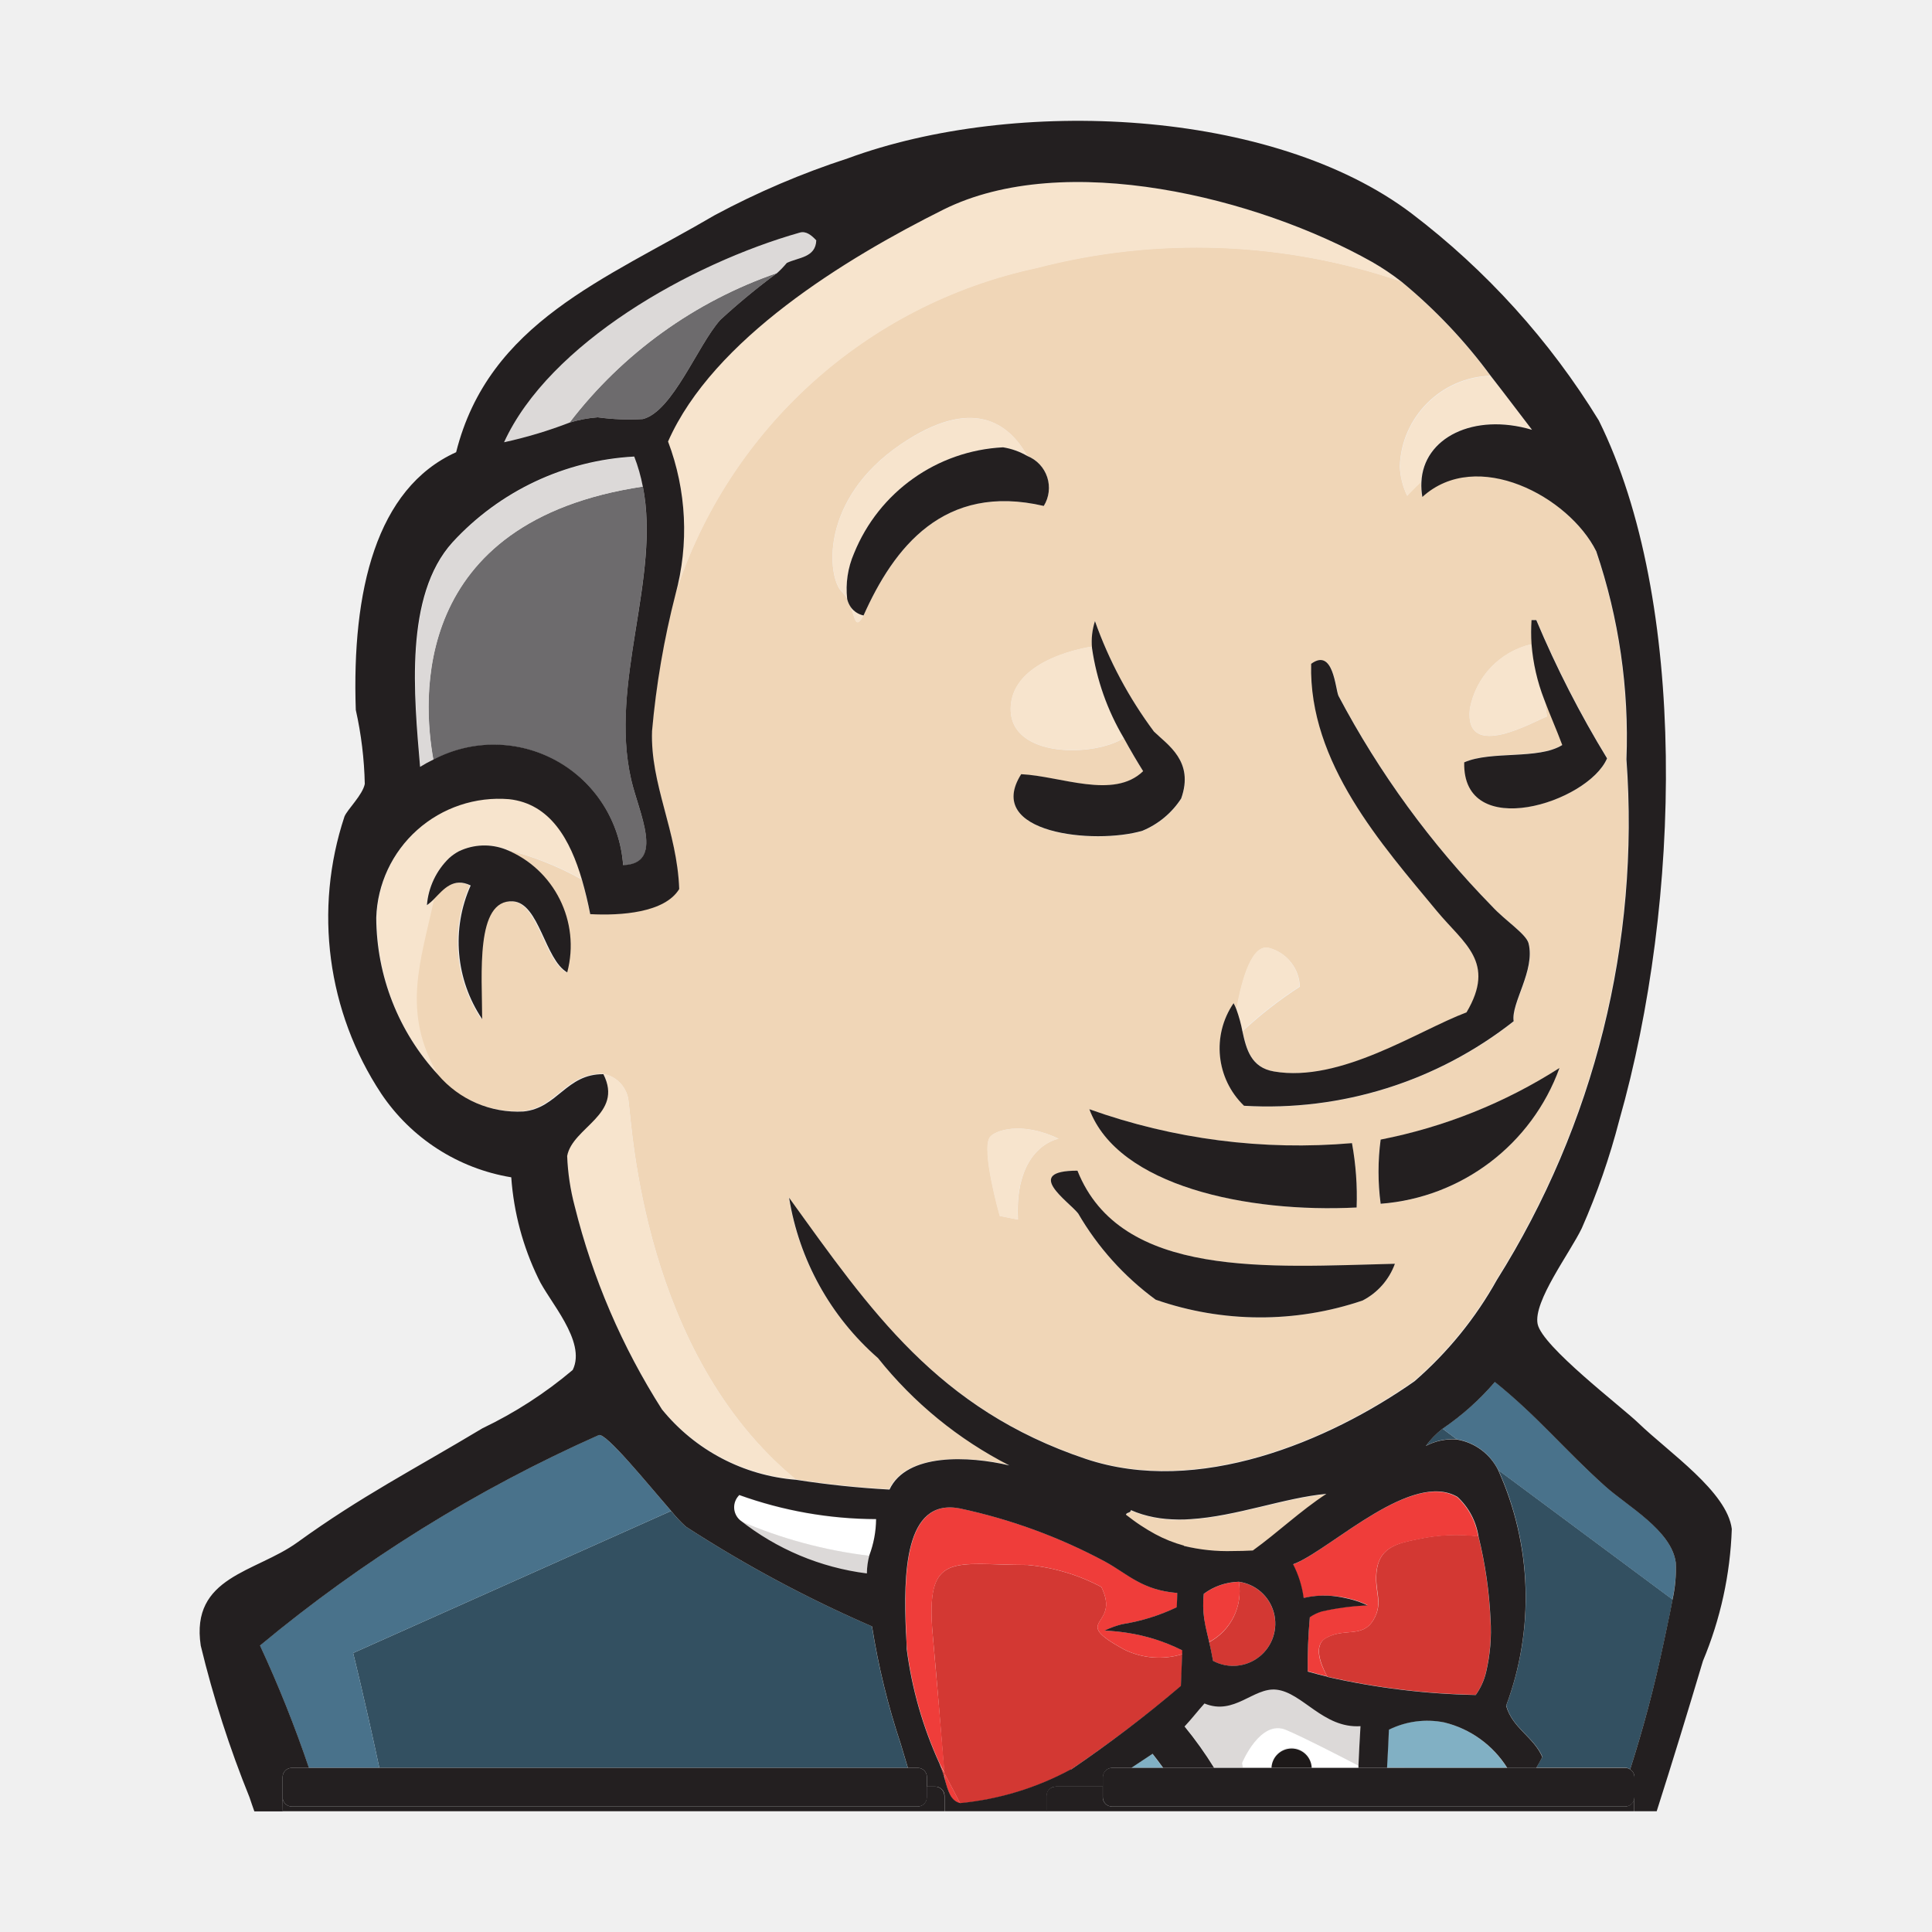
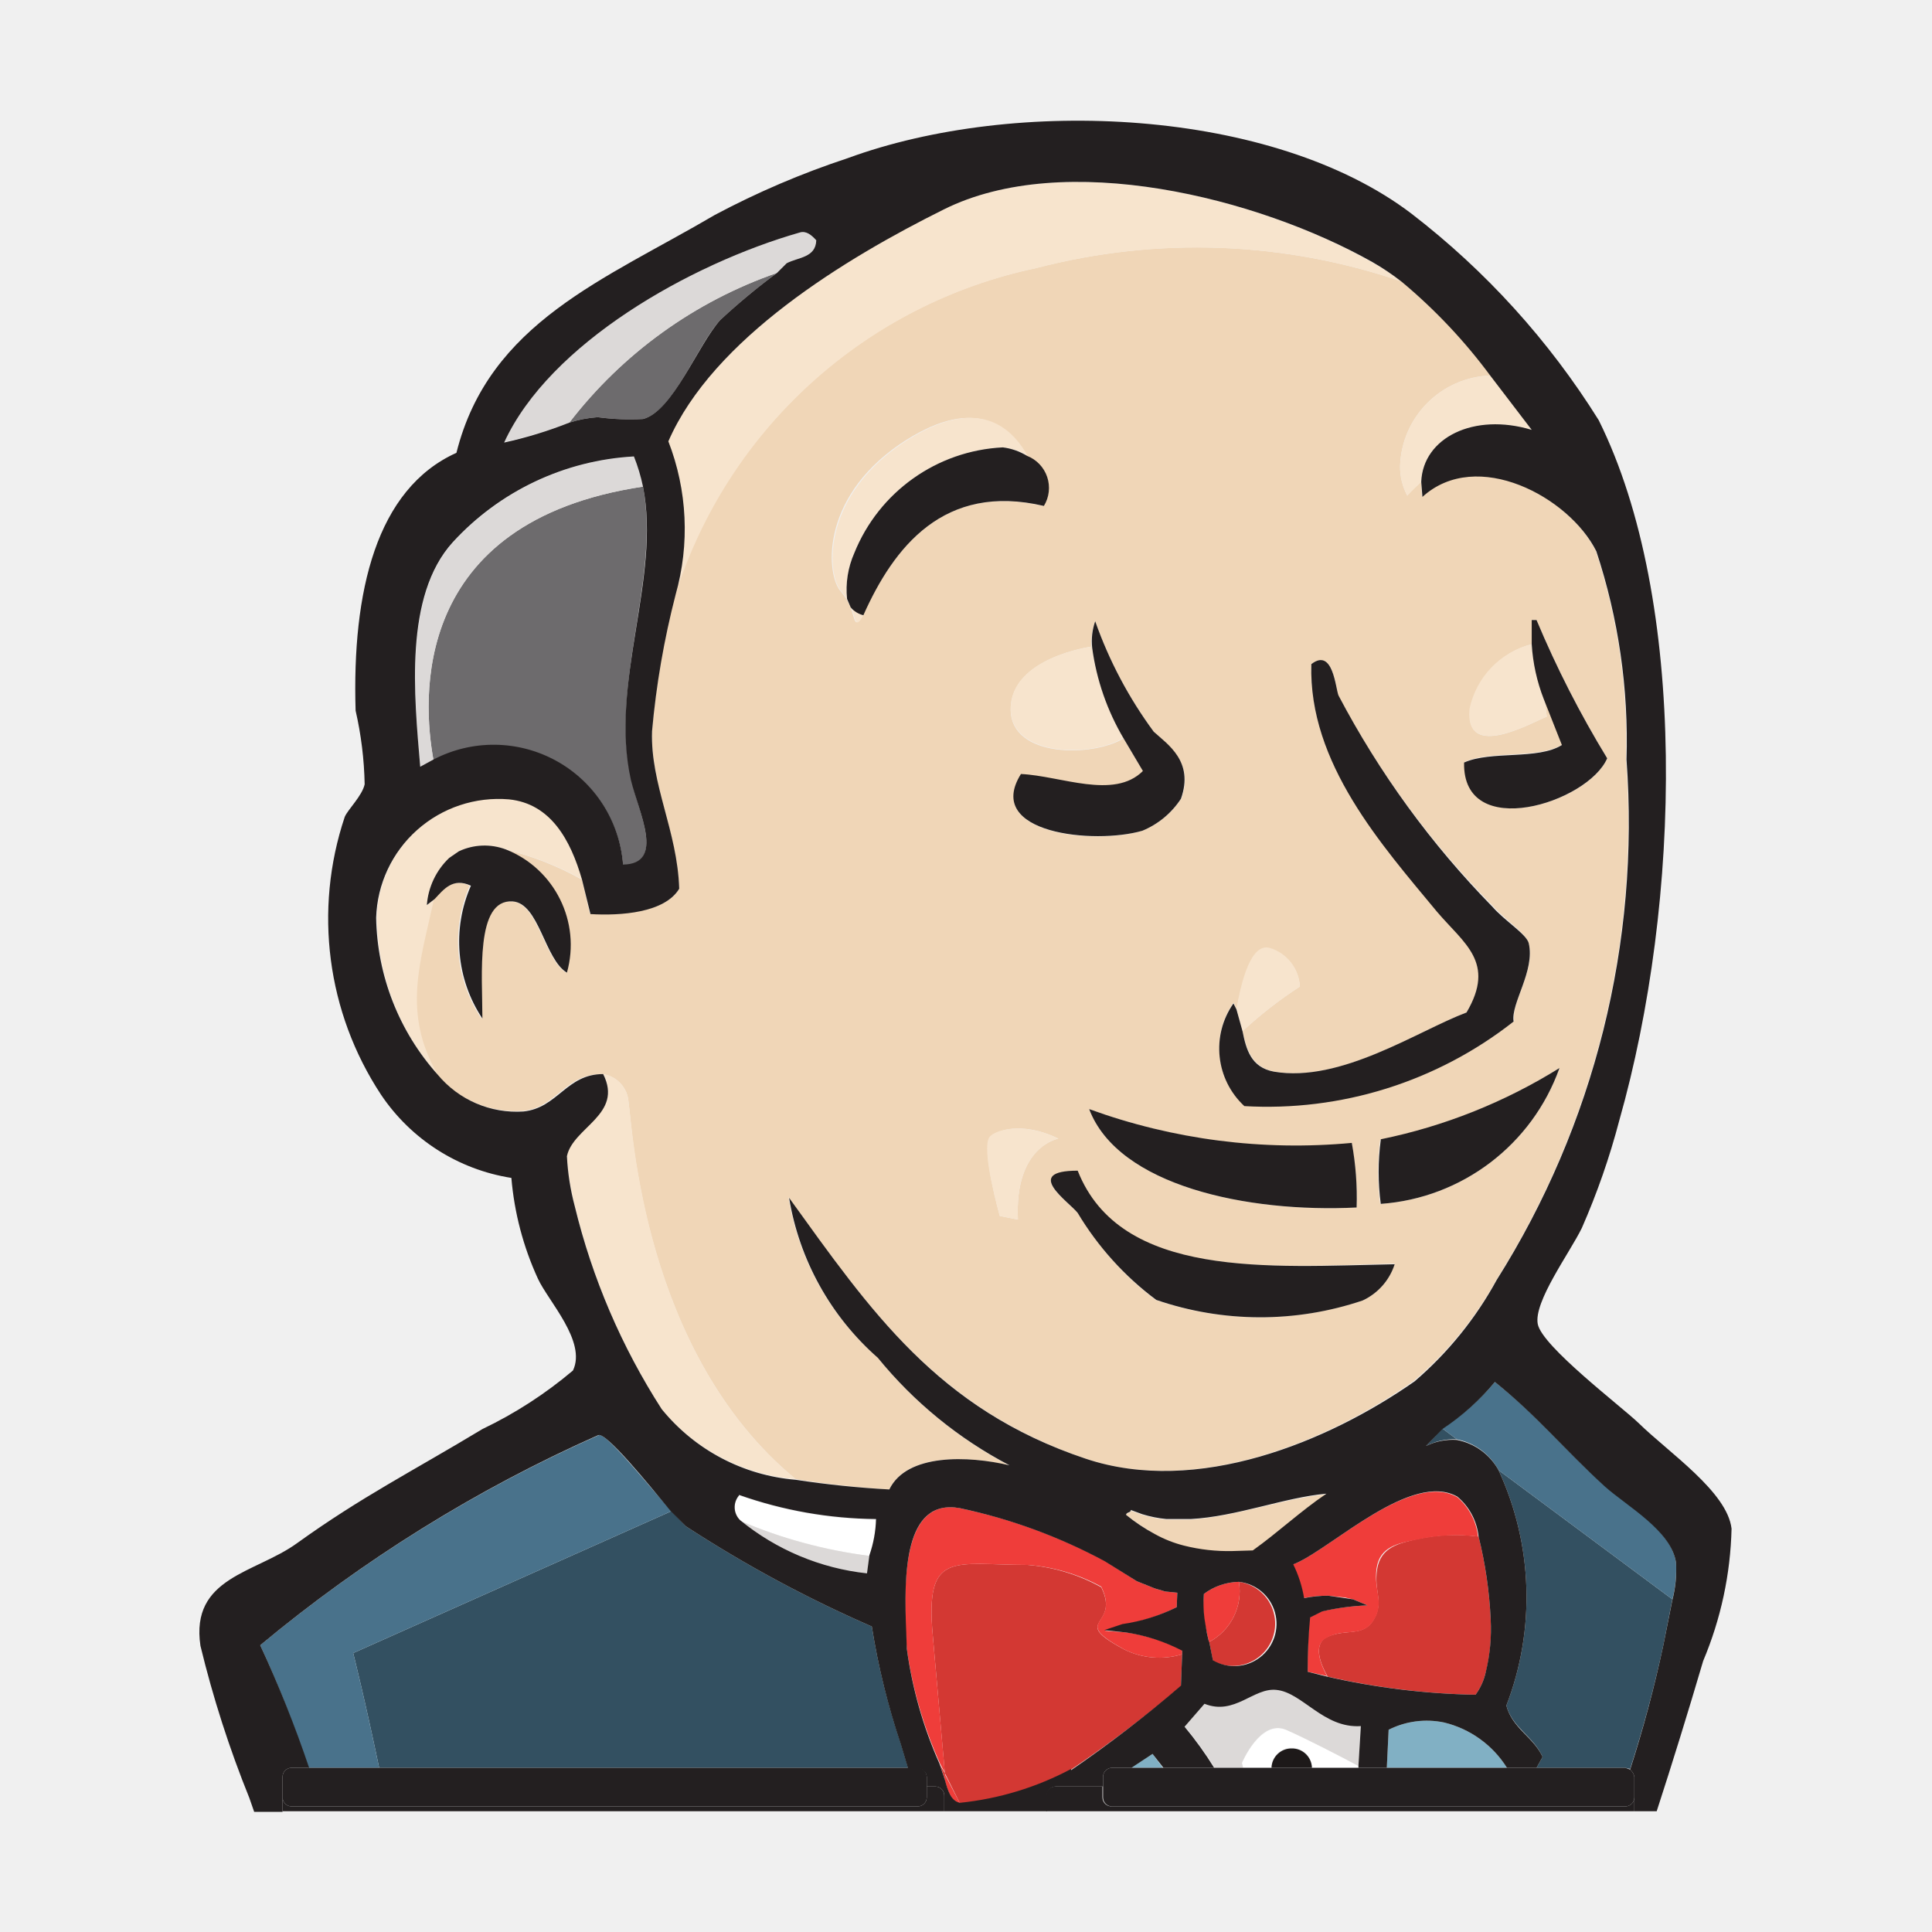
- <svg xmlns="http://www.w3.org/2000/svg" width="800px" height="800px" viewBox="0 0 32 32">
-   <path d="M19.513,25.173c-.068,0-.136,0-.2-.01C19.378,25.169,19.445,25.173,19.513,25.173Z" style="fill:none" />
-   <path d="M18.919,25.087a1.93,1.93,0,0,0,.392.076A1.93,1.93,0,0,1,18.919,25.087Z" style="fill:none" />
-   <path d="M20.091,27.511c-.021-.121-.043-.221-.064-.31h0c.021.089.043.189.064.31Z" style="fill:none" />
-   <path d="M7.436,14.214A.832.832,0,0,1,7.6,14.1.581.581,0,0,0,7.436,14.214Z" style="fill:#f0d6b7" />
-   <path d="M10.412,18.253c.06.421.24,4.164,2.766,6.25a15.465,15.465,0,0,0,1.549.162c.28-.6,1.312-.554,1.985-.4a6.648,6.648,0,0,1-2.176-1.778,4.466,4.466,0,0,1-1.472-2.656c1.348,1.87,2.462,3.5,4.913,4.326,1.855.622,4.021-.285,5.446-1.286a6.258,6.258,0,0,0,1.365-1.68,14.242,14.242,0,0,0,2.145-8.621,9.567,9.567,0,0,0-.5-3.446c-.453-.908-1.984-1.72-2.88-.9a1.07,1.07,0,0,1-.016-.246c-.143.134-.23.232-.23.232a1.209,1.209,0,0,1-.122-.487,1.551,1.551,0,0,1,1.5-1.5,8.674,8.674,0,0,0-1.479-1.563,10.49,10.49,0,0,0-6.047-.222,8.06,8.06,0,0,0-5.975,5.4,14.085,14.085,0,0,0-.388,2.263c-.031.884.416,1.655.45,2.617-.239.394-.969.443-1.474.416-.037-.187-.082-.379-.136-.566a5.158,5.158,0,0,0-1.265-.5,1.719,1.719,0,0,1,1.009,2.038c-.373-.213-.462-1.15-.9-1.177-.626-.038-.512,1.216-.509,1.95a2.291,2.291,0,0,1-.19-2.213c-.284-.139-.444.061-.6.217-.222,1.036-.547,1.873.062,2.92a1.734,1.734,0,0,0,1.414.6c.567-.056.706-.624,1.324-.618A.513.513,0,0,1,10.412,18.253ZM16.861,20.2l-.3-.061s-.314-1.1-.163-1.306c.08-.107.52-.268,1.136.028C17.53,18.862,16.8,18.984,16.861,20.2Zm5.706,1.341a5.27,5.27,0,0,1-3.426-.014A4.687,4.687,0,0,1,17.858,20.1c-.155-.2-.927-.708-.012-.709h0c.717,1.8,3.18,1.592,5.257,1.543A1.111,1.111,0,0,1,22.567,21.542Zm.3-1.6a4.016,4.016,0,0,1,0-1.063,8.538,8.538,0,0,0,2.96-1.185h0A3.425,3.425,0,0,1,22.866,19.939Zm2.756-8.073c-.183.061-1.37.762-1.278-.122a1.348,1.348,0,0,1,1.026-1.077,3.037,3.037,0,0,1,0-.4h0l.079,0a17.146,17.146,0,0,0,1.172,2.29c-.317.738-2.4,1.39-2.366.066.45-.2,1.227-.04,1.626-.291-.094-.257-.2-.5-.3-.756Zm-5.187,4.75a.719.719,0,0,1,.046.1c.091-.507.259-1.1.548-1.013a.684.684,0,0,1,.5.638,6.908,6.908,0,0,0-.948.738c.065.3.144.6.523.668,1.106.189,2.393-.677,3.189-.979.493-.832-.043-1.138-.487-1.673-.91-1.1-2.13-2.456-2.086-4.1.368-.267.4.407.452.53a15.006,15.006,0,0,0,2.543,3.486c.214.234.567.459.606.614.113.451-.294.991-.247,1.29h0a6.587,6.587,0,0,1-4.466,1.4A1.322,1.322,0,0,1,20.434,16.615Zm1.958,2.321A4.933,4.933,0,0,1,22.47,20c-1.811.09-3.952-.358-4.427-1.629A10.285,10.285,0,0,0,22.393,18.936Zm-4.256-8.648a6.954,6.954,0,0,0,.977,1.829c.228.222.67.492.451,1.109a1.406,1.406,0,0,1-.642.534c-.79.233-2.631.048-2.008-.937.653.03,1.532.424,2.02-.05-.095-.152-.209-.341-.322-.551-.5.316-1.874.33-1.874-.479,0-.852,1.339-1.034,1.339-1.034l.01.024A1.11,1.11,0,0,1,18.137,10.288ZM14.914,7.363c1.195-.815,1.8-.35,2.1.188a.568.568,0,0,1,.274.828c-1.658-.386-2.482.694-2.985,1.814-.129.234-.136.068-.21-.136a.392.392,0,0,1-.061-.136A.551.551,0,0,0,13.94,9.8C13.7,9.553,13.575,8.276,14.914,7.363Z" style="fill:#f0d6b7" />
-   <path d="M6.283,29.28h8.753c-.04-.135-.079-.268-.118-.394a12.164,12.164,0,0,1-.476-1.948,21.079,21.079,0,0,1-3.087-1.655,2.353,2.353,0,0,1-.24-.257L5.849,27.379S6.038,28.133,6.283,29.28Z" style="fill:#335061" />
-   <path d="M9.433,7A2.125,2.125,0,0,1,9.9,6.912a3.817,3.817,0,0,0,.747.029c.494-.123.912-1.231,1.285-1.644a11.333,11.333,0,0,1,.941-.776A7.346,7.346,0,0,0,9.433,7Z" style="fill:#6d6b6d" />
-   <path d="M7.177,12.586a2.147,2.147,0,0,1,3.145,1.747c.694-.018.259-.866.134-1.413-.369-1.608.487-3.34.192-4.861C6.782,8.637,7,11.606,7.177,12.586Z" style="fill:#6d6b6d" />
-   <path d="M13.249,3.851c-1.82.516-4.152,1.838-4.9,3.473A7.389,7.389,0,0,0,9.433,7a7.346,7.346,0,0,1,3.44-2.479,1.647,1.647,0,0,0,.159-.166c.192-.093.476-.086.487-.375C13.436,3.891,13.348,3.823,13.249,3.851Z" style="fill:#dcd9d8" />
-   <path d="M7.5,8.985c-.8.885-.636,2.542-.538,3.721a2.321,2.321,0,0,1,.218-.12c-.18-.979-.394-3.949,3.471-4.527a2.81,2.81,0,0,0-.142-.493A4.409,4.409,0,0,0,7.5,8.985Z" style="fill:#dcd9d8" />
-   <path d="M10.412,18.253a.513.513,0,0,0-.42-.468c.335.668-.516.878-.6,1.355a3.837,3.837,0,0,0,.125.832,11.351,11.351,0,0,0,1.445,3.365,3.181,3.181,0,0,0,2.22,1.166C10.652,22.418,10.472,18.674,10.412,18.253Z" style="fill:#f7e4cd" />
-   <path d="M21.525,16.338a.684.684,0,0,0-.5-.638c-.289-.082-.457.506-.548,1.013a2.376,2.376,0,0,1,.1.363A6.908,6.908,0,0,1,21.525,16.338Z" style="fill:#f7e4cd" />
-   <path d="M24.344,11.744c-.092.884,1.1.183,1.278.122l-.043-.286a3.235,3.235,0,0,1-.209-.913A1.348,1.348,0,0,0,24.344,11.744Z" style="fill:#f7e4cd" />
-   <path d="M16.739,11.744c0,.809,1.371.795,1.874.479a4.053,4.053,0,0,1-.525-1.489l-.01-.024S16.739,10.892,16.739,11.744Z" style="fill:#f7e4cd" />
-   <path d="M7.192,14.885a.8.8,0,0,1-.125.109,1.221,1.221,0,0,1,.37-.781A.581.581,0,0,1,7.6,14.1a.979.979,0,0,1,.782-.032,5.158,5.158,0,0,1,1.265.5c-.193-.664-.524-1.263-1.208-1.338a2.034,2.034,0,0,0-2.2,1.963A3.858,3.858,0,0,0,7.254,17.8C6.644,16.758,6.97,15.921,7.192,14.885Z" style="fill:#f7e4cd" />
-   <path d="M17.165,4.443a10.49,10.49,0,0,1,6.047.222,4.127,4.127,0,0,0-.49-.329c-1.889-1.066-5.086-1.867-7.1-.866-1.621.808-3.813,2.146-4.56,3.841a4.109,4.109,0,0,1,.123,2.532A8.06,8.06,0,0,1,17.165,4.443Z" style="fill:#f7e4cd" />
-   <path d="M23.188,7.728a1.209,1.209,0,0,0,.122.487s.087-.1.23-.232c.031-.734.865-1.152,1.832-.866-.222-.286-.447-.589-.681-.889A1.551,1.551,0,0,0,23.188,7.728Z" style="fill:#f7e4cd" />
-   <path d="M14.092,10.058c.074.2.082.37.21.136A.348.348,0,0,1,14.092,10.058Z" style="fill:#f7e4cd" />
-   <path d="M14.032,9.922a1.486,1.486,0,0,1,.114-.758,2.816,2.816,0,0,1,2.47-1.755,1.149,1.149,0,0,1,.4.143c-.3-.538-.9-1-2.1-.188-1.338.913-1.217,2.19-.973,2.434A.551.551,0,0,1,14.032,9.922Z" style="fill:#f7e4cd" />
-   <path d="M5.849,27.379l5.266-2.353c-.386-.448-1.079-1.3-1.2-1.257a24.079,24.079,0,0,0-5.61,3.485,20.236,20.236,0,0,1,.81,2.026H6.283C6.038,28.133,5.849,27.379,5.849,27.379Z" style="fill:#49728b" />
-   <path d="M27,29.307a20.836,20.836,0,0,0,.548-2.058c.036-.181.106-.475.156-.756l-2.886-2.144a5.123,5.123,0,0,1,.13,3.9c.1.372.454.515.6.85-.034.06-.068.119-.1.179h1.476A.149.149,0,0,1,27,29.307Z" style="fill:#335061" />
-   <path d="M24.441,28.074a1.081,1.081,0,0,0,.172-.381,1.081,1.081,0,0,1-.172.381Z" style="fill:#335061" />
-   <path d="M23.617,23.946a.948.948,0,0,1,.514-.106l-.238-.177A1.457,1.457,0,0,0,23.617,23.946Z" style="fill:#335061" />
-   <path d="M27.756,25.879c-.074-.537-.8-.935-1.172-1.266C25.9,24,25.472,23.46,24.761,22.887a4.391,4.391,0,0,1-.869.776l.238.177a.932.932,0,0,1,.686.51L27.7,26.493A2.339,2.339,0,0,0,27.756,25.879Z" style="fill:#49728b" />
-   <path d="M20.572,29.2a.438.438,0,0,0,.009.076h.479a.333.333,0,0,1,.666,0H22.5v-.03c-.274-.144-.873-.455-1.2-.593C20.876,28.475,20.572,29.2,20.572,29.2Z" style="fill:#fff" />
-   <path d="M20.572,29.2s.3-.73.73-.548c.322.138.921.449,1.2.593.01-.22.02-.44.034-.66-.618.039-.961-.559-1.394-.605-.378-.041-.7.435-1.19.229-.113.124-.215.259-.33.381a6.313,6.313,0,0,1,.489.685h.476A.438.438,0,0,1,20.572,29.2Z" style="fill:#dcd9d8" />
-   <path d="M14.511,25.169a6.738,6.738,0,0,1-2.269-.4.282.282,0,0,0,.017.421,7.657,7.657,0,0,0,2.14.578A1.748,1.748,0,0,0,14.511,25.169Z" style="fill:#fff" />
-   <path d="M14.357,26.069a1.233,1.233,0,0,1,.041-.3,7.657,7.657,0,0,1-2.14-.578A4.237,4.237,0,0,0,14.357,26.069Z" style="fill:#dcd9d8" />
-   <path d="M24.613,27.693a2.963,2.963,0,0,0,.073-.87,7.057,7.057,0,0,0-.2-1.378,3,3,0,0,0-1.009.049c-.3.061-.609.122-.669.487s.122.548-.061.852-.487.122-.791.3c-.207.124-.076.445.029.638a12.138,12.138,0,0,0,2.459.3A1.081,1.081,0,0,0,24.613,27.693Z" style="fill:#d33833" />
-   <path d="M15.562,29.219c.016.043.033.088.047.128s.029.093.042.139l-.009-.117Z" style="fill:#d33833" />
-   <path d="M19.563,27.925q.01-.264.021-.527a1.309,1.309,0,0,1-.96-.074c-.937-.511-.05-.36-.382-1.038a3.236,3.236,0,0,0-1.224-.365c-1.228,0-1.7-.247-1.568,1.169.069.76.131,1.519.191,2.28.1.188.19.357.262.5a4.834,4.834,0,0,0,1.833-.559A21.007,21.007,0,0,0,19.563,27.925Z" style="fill:#d33833" />
-   <path d="M20.027,27.2c.021.089.043.189.064.31h0a.7.7,0,1,0,.428-1.31A.953.953,0,0,1,20.027,27.2Z" style="fill:#d33833" />
-   <path d="M21.953,27.137c.3-.183.609,0,.791-.3s0-.487.061-.852.365-.426.669-.487a3,3,0,0,1,1.009-.049,1.125,1.125,0,0,0-.348-.652c-.747-.436-2.056.825-2.665,1.093l-.057.023a1.694,1.694,0,0,1,.175.558A1.475,1.475,0,0,1,22,26.429a1.761,1.761,0,0,1,.276.033c.045.009.089.02.133.032a1.463,1.463,0,0,1,.243.092,4.209,4.209,0,0,0-.757.1.7.7,0,0,0-.2.095,8.618,8.618,0,0,0-.035.9q.158.045.322.084C21.877,27.582,21.746,27.261,21.953,27.137Z" style="fill:#ef3d3a" />
-   <path d="M15.651,29.485c.051.183.095.348.253.385-.072-.144-.163-.313-.262-.5Z" style="fill:#ef3d3a" />
-   <path d="M15.45,27.089c-.129-1.416.34-1.169,1.568-1.169a3.236,3.236,0,0,1,1.224.365c.332.678-.555.527.382,1.038a1.309,1.309,0,0,0,.96.074l0-.063a3.039,3.039,0,0,0-.916-.29,3.5,3.5,0,0,0-.371-.036,1.555,1.555,0,0,1,.291-.106,3.285,3.285,0,0,0,.906-.281c0-.079.006-.158.009-.236a1.883,1.883,0,0,1-.2-.027,1.565,1.565,0,0,1-.177-.044,1.585,1.585,0,0,1-.294-.127c-.178-.1-.331-.216-.525-.322a9.077,9.077,0,0,0-2.408-.881c-.921-.176-.929,1.105-.89,2.049,0,.1.008.192.013.28a6.585,6.585,0,0,0,.544,1.9l.079.15C15.582,28.609,15.519,27.849,15.45,27.089Z" style="fill:#ef3d3a" />
-   <path d="M20.52,26.2a1.009,1.009,0,0,0-.582.2,1.7,1.7,0,0,0,.007.412c.011.079.028.155.048.238l.031.131,0,.017h0A.953.953,0,0,0,20.52,26.2Z" style="fill:#ef3d3a" />
-   <path d="M14.146,9.164a1.486,1.486,0,0,0-.114.758.392.392,0,0,0,.061.136.348.348,0,0,0,.21.136c.5-1.12,1.327-2.2,2.985-1.814a.568.568,0,0,0-.274-.828,1.149,1.149,0,0,0-.4-.143A2.816,2.816,0,0,0,14.146,9.164Z" style="fill:#231f20" />
-   <path d="M24.252,12.627c-.032,1.324,2.049.672,2.366-.066a17.146,17.146,0,0,1-1.172-2.29l-.079,0h0a3.037,3.037,0,0,0,0,.4,3.235,3.235,0,0,0,.209.913c.095.256.205.5.3.756C25.479,12.587,24.7,12.43,24.252,12.627Z" style="fill:#231f20" />
-   <path d="M18.934,12.773c-.488.474-1.367.08-2.02.05-.623.985,1.218,1.17,2.008.937a1.406,1.406,0,0,0,.642-.534c.219-.617-.223-.887-.451-1.109a6.954,6.954,0,0,1-.977-1.829,1.11,1.11,0,0,0-.049.445,4.053,4.053,0,0,0,.525,1.489C18.726,12.432,18.839,12.621,18.934,12.773Z" style="fill:#231f20" />
-   <path d="M20.605,18.315a6.587,6.587,0,0,0,4.466-1.4h0c-.047-.3.36-.84.247-1.29-.039-.155-.392-.38-.606-.614a15.006,15.006,0,0,1-2.543-3.486c-.053-.123-.085-.8-.452-.53-.044,1.642,1.176,3,2.086,4.1.444.535.98.841.487,1.673-.8.3-2.083,1.169-3.189.979-.379-.065-.458-.365-.523-.668a2.376,2.376,0,0,0-.1-.363.719.719,0,0,0-.046-.1A1.322,1.322,0,0,0,20.605,18.315Z" style="fill:#231f20" />
-   <path d="M7.6,14.1a.832.832,0,0,0-.159.111,1.221,1.221,0,0,0-.37.781.8.8,0,0,0,.125-.109c.153-.156.313-.357.6-.217a2.291,2.291,0,0,0,.19,2.213c0-.733-.117-1.987.509-1.95.438.027.527.964.9,1.177A1.719,1.719,0,0,0,8.378,14.07.979.979,0,0,0,7.6,14.1Z" style="fill:#231f20" />
-   <path d="M22.868,18.875a4.016,4.016,0,0,0,0,1.063,3.425,3.425,0,0,0,2.962-2.249h0A8.538,8.538,0,0,1,22.868,18.875Z" style="fill:#231f20" />
-   <path d="M22.47,20a4.933,4.933,0,0,0-.077-1.066,10.285,10.285,0,0,1-4.35-.562C18.518,19.644,20.659,20.092,22.47,20Z" style="fill:#231f20" />
-   <path d="M17.846,19.39h0c-.915,0-.143.51.012.709a4.687,4.687,0,0,0,1.284,1.428,5.27,5.27,0,0,0,3.426.014,1.111,1.111,0,0,0,.536-.609C21.026,20.982,18.563,21.189,17.846,19.39Z" style="fill:#231f20" />
-   <path d="M24.96,29.28a1.709,1.709,0,0,0-1.042-.753,1.433,1.433,0,0,0-.918.12c-.008.2-.018.415-.031.632Z" style="fill:#81b0c4" />
-   <path d="M21.971,24.749c-.686.061-1.493.373-2.252.419-.069,0-.138.006-.206.006s-.136,0-.2-.01a1.93,1.93,0,0,1-.392-.076,1.666,1.666,0,0,1-.188-.07c0,.052-.071.033-.082.076.085.066.167.126.247.179s.159.1.238.143a2.218,2.218,0,0,0,.475.19,3.052,3.052,0,0,0,.816.09c.1,0,.212,0,.327-.009C21.169,25.384,21.537,25.031,21.971,24.749Z" style="fill:#f0d6b7" />
-   <path d="M19.086,29.048l-.351.233h.527Q19.176,29.162,19.086,29.048Z" style="fill:#81b0c4" />
-   <path d="M4.681,29.769v-.335a.153.153,0,0,1,.153-.153h.283a20.236,20.236,0,0,0-.81-2.026,24.079,24.079,0,0,1,5.61-3.485c.118-.047.811.809,1.2,1.257a2.353,2.353,0,0,0,.24.257,21.079,21.079,0,0,0,3.087,1.655,12.164,12.164,0,0,0,.476,1.948c.039.126.078.26.118.394H15.2a.153.153,0,0,1,.153.153v.158h.139a.153.153,0,0,1,.153.153V30h1.691v-.255a.153.153,0,0,1,.153-.153h.78v-.158a.153.153,0,0,1,.153-.153h.317l.351-.233q.09.114.176.233h.843a6.313,6.313,0,0,0-.489-.685c.115-.122.217-.256.33-.381.492.206.812-.27,1.19-.229.433.046.776.644,1.394.605-.014.22-.024.44-.034.66v.03h.474c.012-.217.023-.429.031-.632a1.433,1.433,0,0,1,.918-.12,1.709,1.709,0,0,1,1.042.753h.481c.034-.06.069-.119.1-.179-.143-.335-.495-.477-.6-.85a5.123,5.123,0,0,0-.13-3.9.932.932,0,0,0-.686-.51.948.948,0,0,0-.514.106,1.457,1.457,0,0,1,.275-.283,4.391,4.391,0,0,0,.869-.776c.712.573,1.141,1.112,1.824,1.725.37.332,1.1.73,1.172,1.266a2.339,2.339,0,0,1-.054.614c-.051.281-.12.575-.156.756A20.836,20.836,0,0,1,27,29.307a.15.15,0,0,1,.072.127V30h.368c.258-.808.511-1.635.766-2.489a6.207,6.207,0,0,0,.478-2.187c-.078-.617-1.04-1.265-1.547-1.754-.281-.271-1.593-1.267-1.669-1.64s.535-1.178.731-1.586a11.669,11.669,0,0,0,.621-1.788c1.032-3.627,1.137-8.611-.339-11.592a12.54,12.54,0,0,0-3.1-3.428c-2.3-1.742-6.563-1.935-9.339-.913a13.481,13.481,0,0,0-2.2.939C10.024,4.628,8.094,5.342,7.555,7.49c-1.328.6-1.729,2.3-1.662,4.268a6.221,6.221,0,0,1,.149,1.227c-.037.184-.286.419-.336.538a5.3,5.3,0,0,0,.609,4.592A3.225,3.225,0,0,0,8.468,19.5a4.568,4.568,0,0,0,.447,1.672c.17.373.805,1.043.571,1.519a6.987,6.987,0,0,1-1.495.966c-1.158.695-2,1.12-3.066,1.89-.692.5-1.773.562-1.6,1.71a17.869,17.869,0,0,0,.808,2.513c.025.078.053.155.08.232h.47ZM13.032,4.355a1.647,1.647,0,0,1-.159.166,11.333,11.333,0,0,0-.941.776c-.373.413-.79,1.521-1.285,1.644A3.817,3.817,0,0,1,9.9,6.912,2.125,2.125,0,0,0,9.433,7a7.389,7.389,0,0,1-1.084.325c.748-1.635,3.08-2.957,4.9-3.473.1-.028.188.04.271.129C13.509,4.268,13.224,4.262,13.032,4.355Zm-2.385,3.7c.3,1.521-.561,3.254-.192,4.861.125.546.56,1.394-.134,1.413a2.147,2.147,0,0,0-3.145-1.747,2.321,2.321,0,0,0-.218.12c-.1-1.179-.266-2.836.538-3.721a4.409,4.409,0,0,1,3.009-1.419A2.81,2.81,0,0,1,10.647,8.059ZM7.254,17.8A3.858,3.858,0,0,1,6.232,15.2a2.034,2.034,0,0,1,2.2-1.963c.684.075,1.014.674,1.208,1.338.054.187.1.379.136.566.505.027,1.235-.022,1.474-.416-.034-.962-.481-1.733-.45-2.617a14.085,14.085,0,0,1,.388-2.263,4.109,4.109,0,0,0-.123-2.532c.747-1.695,2.939-3.032,4.56-3.841,2.009-1,5.207-.2,7.1.866a4.127,4.127,0,0,1,.49.329,8.674,8.674,0,0,1,1.479,1.563c.234.3.459.6.681.889-.967-.287-1.8.132-1.832.866a1.07,1.07,0,0,0,.016.246c.9-.821,2.427-.009,2.88.9a9.567,9.567,0,0,1,.5,3.446,14.242,14.242,0,0,1-2.145,8.621,6.258,6.258,0,0,1-1.365,1.68c-1.425,1-3.591,1.908-5.446,1.286-2.451-.823-3.565-2.456-4.913-4.326a4.466,4.466,0,0,0,1.472,2.656,6.648,6.648,0,0,0,2.176,1.778c-.673-.158-1.7-.208-1.985.4a15.465,15.465,0,0,1-1.549-.162,3.181,3.181,0,0,1-2.22-1.166,11.351,11.351,0,0,1-1.445-3.365,3.837,3.837,0,0,1-.125-.832c.088-.478.939-.687.6-1.355-.618-.006-.757.562-1.324.618A1.734,1.734,0,0,1,7.254,17.8Zm12.77,9.38-.031-.131c-.02-.083-.036-.159-.048-.238a1.7,1.7,0,0,1-.007-.412,1.009,1.009,0,0,1,.582-.2.7.7,0,1,1-.428,1.31c-.021-.121-.043-.221-.064-.31Zm-7.782-2.419a6.738,6.738,0,0,0,2.269.4,1.748,1.748,0,0,1-.112.6,1.233,1.233,0,0,0-.041.3,4.237,4.237,0,0,1-2.1-.882A.282.282,0,0,1,12.242,24.766Zm7.367.839a2.218,2.218,0,0,1-.475-.19c-.078-.042-.157-.09-.238-.143s-.162-.113-.247-.179c.011-.043.079-.024.082-.076a1.666,1.666,0,0,0,.188.07,1.93,1.93,0,0,0,.392.076c.067.006.134.009.2.01s.137,0,.206-.006c.759-.046,1.566-.358,2.252-.419-.433.283-.8.636-1.218.938-.115.006-.224.009-.327.009A3.052,3.052,0,0,1,19.609,25.605Zm-1.872,3.706a4.834,4.834,0,0,1-1.833.559c-.158-.037-.2-.2-.253-.385-.013-.046-.026-.092-.042-.139s-.03-.085-.047-.128a6.585,6.585,0,0,1-.544-1.9c0-.088-.009-.182-.013-.28-.039-.944-.031-2.225.89-2.049a9.077,9.077,0,0,1,2.408.881c.194.106.347.225.525.322a1.585,1.585,0,0,0,.294.127,1.565,1.565,0,0,0,.177.044,1.883,1.883,0,0,0,.2.027c0,.078-.006.157-.009.236a3.285,3.285,0,0,1-.906.281,1.555,1.555,0,0,0-.291.106,3.5,3.5,0,0,1,.371.036,3.039,3.039,0,0,1,.916.29l0,.063q-.01.264-.021.527A21.007,21.007,0,0,1,17.737,29.311Zm4.245-1.536q-.164-.039-.322-.084a8.618,8.618,0,0,1,.035-.9.7.7,0,0,1,.2-.095,4.209,4.209,0,0,1,.757-.1,1.463,1.463,0,0,0-.243-.092c-.043-.012-.088-.023-.133-.032A1.761,1.761,0,0,0,22,26.429a1.475,1.475,0,0,0-.407.038,1.694,1.694,0,0,0-.175-.558l.057-.023c.609-.268,1.918-1.529,2.665-1.093a1.125,1.125,0,0,1,.348.652,7.057,7.057,0,0,1,.2,1.378,2.963,2.963,0,0,1-.073.87,1.081,1.081,0,0,1-.172.381h0A12.138,12.138,0,0,1,21.982,27.774Z" style="fill:#231f20" />
-   <path d="M17.53,18.862c-.616-.3-1.056-.135-1.136-.028-.152.2.163,1.306.163,1.306l.3.061C16.8,18.984,17.53,18.862,17.53,18.862Z" style="fill:#f7e4cd" />
-   <path d="M21.393,28.961a.334.334,0,0,0-.333.319h.666A.334.334,0,0,0,21.393,28.961Z" style="fill:#1d1919" />
-   <path d="M15.642,29.745a.153.153,0,0,0-.153-.153h-.139v.177a.153.153,0,0,1-.153.153H4.834a.153.153,0,0,1-.153-.153V30H15.642Z" style="fill:#231f20" />
-   <path d="M26.918,29.922h-8.5a.153.153,0,0,1-.153-.153v-.177h-.78a.153.153,0,0,0-.153.153V30h9.737v-.231A.153.153,0,0,1,26.918,29.922Z" style="fill:#231f20" />
-   <path d="M4.834,29.922H15.2a.153.153,0,0,0,.153-.153v-.335a.153.153,0,0,0-.153-.153H4.834a.153.153,0,0,0-.153.153v.335A.153.153,0,0,0,4.834,29.922Z" style="fill:#231f20" />
-   <path d="M18.266,29.769a.153.153,0,0,0,.153.153h8.5a.153.153,0,0,0,.153-.153v-.335A.15.15,0,0,0,27,29.307a.149.149,0,0,0-.081-.026h-8.5a.153.153,0,0,0-.153.153v.335Z" style="fill:#231f20" />
+ <svg xmlns="http://www.w3.org/2000/svg" width="800" height="800" viewBox="0 0 32 32">
+   <path d="M19.51 25.17h-.2zm-.59-.08a2 2 0 0 0 .4.07 2 2 0 0 1-.4-.07m1.18 2.42-.07-.3z" style="fill:none" />
+   <path d="m7.44 14.21.16-.11zm2.97 4.04c.06.42.24 4.17 2.77 6.25a16 16 0 0 0 1.55.17c.28-.6 1.3-.56 1.98-.4a7 7 0 0 1-2.17-1.78 4.5 4.5 0 0 1-1.48-2.66c1.35 1.87 2.47 3.5 4.92 4.33 1.85.62 4.02-.29 5.44-1.29a6 6 0 0 0 1.37-1.68 14.2 14.2 0 0 0 2.14-8.62 10 10 0 0 0-.5-3.45c-.45-.9-1.98-1.72-2.88-.9l-.01-.24q-.23.21-.23.23a1 1 0 0 1-.12-.49 1.55 1.55 0 0 1 1.5-1.5 9 9 0 0 0-1.48-1.56 10.5 10.5 0 0 0-6.05-.22 8 8 0 0 0-5.98 5.4 14 14 0 0 0-.38 2.26c-.03.89.41 1.66.45 2.62-.24.4-.97.44-1.48.41l-.13-.56a5 5 0 0 0-1.27-.5 1.7 1.7 0 0 1 1.01 2.04c-.37-.22-.46-1.15-.9-1.18-.63-.04-.51 1.21-.5 1.95a2.3 2.3 0 0 1-.2-2.21c-.28-.14-.44.06-.6.21-.22 1.04-.55 1.88.06 2.92a1.7 1.7 0 0 0 1.42.6c.56-.05.7-.62 1.32-.61a.5.5 0 0 1 .43.46m6.45 1.95-.3-.06s-.31-1.1-.16-1.3c.08-.11.52-.28 1.13.02 0 0-.73.12-.67 1.34m5.7 1.34a5.3 5.3 0 0 1-3.42-.01 5 5 0 0 1-1.28-1.43c-.16-.2-.93-.7-.01-.7.71 1.8 3.18 1.58 5.25 1.53a1 1 0 0 1-.53.61Zm.3-1.6a4 4 0 0 1 0-1.06 9 9 0 0 0 2.97-1.19 3.4 3.4 0 0 1-2.96 2.25Zm2.76-8.07c-.18.06-1.37.76-1.27-.12a1.4 1.4 0 0 1 1.02-1.08v-.4h.08a17 17 0 0 0 1.17 2.29c-.31.74-2.4 1.39-2.36.06.45-.2 1.22-.04 1.62-.29l-.3-.75Zm-5.18 4.75.04.1c.1-.5.26-1.1.55-1.01a.7.7 0 0 1 .5.63 7 7 0 0 0-.95.74c.07.3.15.6.53.67 1.1.19 2.39-.68 3.18-.98.5-.83-.04-1.14-.48-1.67-.91-1.1-2.13-2.46-2.09-4.1.37-.27.4.4.45.53A15 15 0 0 0 24.72 15c.21.24.56.46.6.62.12.45-.3.99-.24 1.29a6.6 6.6 0 0 1-4.47 1.4 1.3 1.3 0 0 1-.18-1.7Zm1.95 2.32a5 5 0 0 1 .08 1.06c-1.81.09-3.95-.36-4.43-1.63a10 10 0 0 0 4.35.57m-4.25-8.65a7 7 0 0 0 .97 1.83c.23.22.67.5.46 1.1a1.4 1.4 0 0 1-.65.54c-.79.24-2.63.05-2-.93.65.03 1.53.42 2.02-.05l-.33-.55c-.5.31-1.87.33-1.87-.48 0-.86 1.34-1.04 1.34-1.04v.03a1 1 0 0 1 .06-.45M14.9 7.36c1.2-.81 1.8-.35 2.1.2a.57.57 0 0 1 .28.82c-1.66-.39-2.48.7-2.99 1.81-.13.24-.13.07-.2-.13l-.07-.14-.09-.12c-.24-.25-.37-1.52.97-2.44" style="fill:#f0d6b7" />
+   <path d="M6.28 29.28h8.76l-.12-.4a12 12 0 0 1-.48-1.94 21 21 0 0 1-3.08-1.66l-.24-.25-5.27 2.35s.19.75.43 1.9" style="fill:#335061" />
+   <path d="M9.43 7a2 2 0 0 1 .47-.09 4 4 0 0 0 .75.03c.5-.12.9-1.23 1.28-1.64a11 11 0 0 1 .94-.78A7.4 7.4 0 0 0 9.43 7m-2.25 5.59a2.15 2.15 0 0 1 3.14 1.74c.7-.01.26-.86.14-1.41-.37-1.6.48-3.34.19-4.86-3.87.58-3.65 3.55-3.47 4.53" style="fill:#6d6b6d" />
+   <path d="M13.25 3.85c-1.82.52-4.15 1.84-4.9 3.47A7 7 0 0 0 9.43 7a7.4 7.4 0 0 1 3.44-2.48l.16-.16c.2-.1.48-.1.49-.38-.08-.09-.17-.16-.27-.13M7.5 8.99c-.8.88-.64 2.54-.54 3.72l.22-.12c-.18-.98-.4-3.95 3.47-4.53a3 3 0 0 0-.14-.5A4.4 4.4 0 0 0 7.5 8.99" style="fill:#dcd9d8" />
+   <path d="M10.41 18.25a.5.5 0 0 0-.42-.46c.34.66-.51.87-.6 1.35a4 4 0 0 0 .13.83 11 11 0 0 0 1.44 3.37 3.2 3.2 0 0 0 2.22 1.16c-2.53-2.08-2.7-5.83-2.77-6.25m11.12-1.91a.7.7 0 0 0-.5-.64c-.3-.08-.46.5-.55 1.01l.1.37a7 7 0 0 1 .95-.74m2.81-4.6c-.09.89 1.1.19 1.28.13l-.04-.29a3 3 0 0 1-.21-.91 1.4 1.4 0 0 0-1.03 1.07m-7.6 0c0 .81 1.37.8 1.87.48a4 4 0 0 1-.52-1.49l-.01-.02s-1.34.18-1.34 1.03M7.2 14.89l-.13.1a1.2 1.2 0 0 1 .37-.78l.16-.11a1 1 0 0 1 .78-.03 5 5 0 0 1 1.27.5c-.2-.67-.53-1.27-1.21-1.34a2.03 2.03 0 0 0-2.2 1.96 4 4 0 0 0 1.01 2.61c-.6-1.04-.28-1.88-.06-2.92m9.98-10.44a10.5 10.5 0 0 1 6.04.22 4 4 0 0 0-.49-.32c-1.89-1.07-5.08-1.87-7.1-.87-1.62.8-3.81 2.15-4.56 3.84a4 4 0 0 1 .13 2.53 8 8 0 0 1 5.98-5.4m6.02 3.29a1 1 0 0 0 .12.48s.09-.1.23-.23c.03-.73.87-1.15 1.83-.86l-.68-.9a1.55 1.55 0 0 0-1.5 1.5m-9.09 2.34c.07.2.07.37.2.13a.4.4 0 0 1-.2-.13" style="fill:#f7e4cd" />
+   <path d="M14.03 9.92a1.5 1.5 0 0 1 .12-.76 2.8 2.8 0 0 1 2.47-1.75 1 1 0 0 1 .4.14c-.3-.54-.9-1-2.1-.19-1.34.92-1.22 2.2-.98 2.44z" style="fill:#f7e4cd" />
+   <path d="m5.85 27.38 5.27-2.35c-.4-.45-1.08-1.3-1.2-1.26a24 24 0 0 0-5.61 3.48 20 20 0 0 1 .8 2.03h1.17c-.24-1.15-.43-1.9-.43-1.9" style="fill:#49728b" />
+   <path d="M27 29.3a21 21 0 0 0 .55-2.05l.15-.76-2.88-2.14a5 5 0 0 1 .13 3.9c.1.37.45.51.6.85l-.1.18h1.47zm-2.56-1.23a1 1 0 0 0 .17-.38 1 1 0 0 1-.17.38m-.82-4.12a1 1 0 0 1 .51-.11l-.24-.18z" style="fill:#335061" />
+   <path d="M27.76 25.88c-.08-.54-.8-.94-1.18-1.27-.68-.61-1.1-1.15-1.82-1.72a4 4 0 0 1-.87.77l.24.18a1 1 0 0 1 .69.51l2.88 2.14a2 2 0 0 0 .06-.61" style="fill:#49728b" />
+   <path d="m20.57 29.2.01.08h.48a.33.33 0 0 1 .67 0h.77v-.03c-.27-.15-.87-.46-1.2-.6-.42-.17-.73.55-.73.55" style="fill:#fff" />
+   <path d="M20.57 29.2s.3-.73.73-.55c.32.14.92.45 1.2.6l.04-.66c-.62.03-.97-.56-1.4-.61-.38-.04-.7.44-1.19.23l-.33.38a6 6 0 0 1 .5.69h.47z" style="fill:#dcd9d8" />
+   <path d="M14.51 25.17a7 7 0 0 1-2.27-.4.3.3 0 0 0 .02.42 8 8 0 0 0 2.14.58 2 2 0 0 0 .11-.6" style="fill:#fff" />
+   <path d="m14.36 26.07.04-.3a8 8 0 0 1-2.14-.58 4 4 0 0 0 2.1.88" style="fill:#dcd9d8" />
+   <path d="M24.61 27.7a3 3 0 0 0 .08-.88 7 7 0 0 0-.2-1.37 3 3 0 0 0-1.01.04c-.3.07-.61.13-.67.5s.12.54-.06.84-.49.13-.8.3c-.2.13-.07.45.04.64a12 12 0 0 0 2.45.3 1 1 0 0 0 .17-.38m-9.05 1.53.05.13.04.14v-.12Zm4-1.29.02-.53a1.3 1.3 0 0 1-.96-.08c-.93-.5-.05-.36-.38-1.03a3 3 0 0 0-1.22-.37c-1.23 0-1.7-.25-1.57 1.17l.2 2.28.25.5a5 5 0 0 0 1.84-.56 21 21 0 0 0 1.82-1.38m.47-.73.06.31a.7.7 0 1 0 .43-1.31.95.95 0 0 1-.5 1" style="fill:#d33833" />
+   <path d="M21.95 27.14c.3-.19.61 0 .8-.3s0-.49.05-.86.37-.42.67-.48a3 3 0 0 1 1.01-.05 1 1 0 0 0-.34-.65c-.75-.44-2.06.82-2.67 1.09l-.06.02a2 2 0 0 1 .18.56 2 2 0 0 1 .41-.04l.28.03.13.03.24.1a4 4 0 0 0-.76.1l-.2.1a9 9 0 0 0-.03.9l.32.07c-.1-.18-.23-.5-.03-.62m-6.3 2.35c.05.18.1.34.25.38l-.26-.5Zm-.2-2.4c-.13-1.42.34-1.17 1.57-1.17a3 3 0 0 1 1.22.36c.33.68-.55.53.38 1.04a1.3 1.3 0 0 0 .96.08v-.07a3 3 0 0 0-.91-.29l-.37-.03.29-.1a3 3 0 0 0 .9-.29l.01-.24-.2-.02-.17-.05-.3-.12-.52-.33a9 9 0 0 0-2.41-.88c-.92-.17-.93 1.1-.9 2.05l.02.28a7 7 0 0 0 .55 1.9l.08.15zm5.07-.89a1 1 0 0 0-.58.2 2 2 0 0 0 0 .41l.05.24.03.13v.02a.95.95 0 0 0 .5-1" style="fill:#ef3d3a" />
+   <path d="M14.15 9.16a1.5 1.5 0 0 0-.12.76l.06.14a.4.4 0 0 0 .21.13c.5-1.12 1.33-2.2 2.99-1.81a.57.57 0 0 0-.28-.83 1 1 0 0 0-.4-.14 2.8 2.8 0 0 0-2.46 1.75m10.1 3.47c-.03 1.32 2.05.67 2.37-.07a17 17 0 0 1-1.17-2.29h-.08v.4a3 3 0 0 0 .2.91l.3.76c-.4.25-1.17.09-1.62.29m-5.32.14c-.48.48-1.36.08-2.02.05-.62.99 1.22 1.17 2.01.94a1.4 1.4 0 0 0 .64-.53c.22-.62-.22-.9-.45-1.11a7 7 0 0 1-.97-1.83 1 1 0 0 0-.05.44 4 4 0 0 0 .52 1.5zm1.67 5.55a6.6 6.6 0 0 0 4.47-1.4c-.05-.3.36-.84.25-1.3-.04-.15-.4-.37-.6-.6a15 15 0 0 1-2.55-3.5c-.05-.12-.09-.8-.45-.52-.05 1.64 1.17 3 2.08 4.1.45.53.98.84.49 1.67-.8.3-2.08 1.17-3.19.98-.38-.07-.46-.37-.52-.67l-.1-.36-.05-.1a1.3 1.3 0 0 0 .18 1.7M7.6 14.1l-.16.11a1.2 1.2 0 0 0-.37.78l.13-.1c.15-.16.3-.36.6-.22a2.3 2.3 0 0 0 .19 2.2c0-.72-.12-1.98.5-1.94.44.03.53.96.9 1.18a1.7 1.7 0 0 0-1.01-2.04 1 1 0 0 0-.78.03m15.27 4.78a4 4 0 0 0 0 1.06 3.4 3.4 0 0 0 2.96-2.25 9 9 0 0 1-2.96 1.18m-.4 1.13a5 5 0 0 0-.08-1.07 10 10 0 0 1-4.35-.56c.48 1.27 2.62 1.72 4.43 1.63m-4.62-.61c-.92 0-.15.51 0 .7a5 5 0 0 0 1.3 1.44 5.3 5.3 0 0 0 3.42.01 1 1 0 0 0 .53-.6c-2.07.04-4.54.25-5.25-1.55" style="fill:#231f20" />
+   <path d="M24.96 29.28a1.7 1.7 0 0 0-1.04-.75 1.4 1.4 0 0 0-.92.12l-.03.63Z" style="fill:#81b0c4" />
+   <path d="M21.97 24.75c-.68.06-1.5.37-2.25.42h-.4a2 2 0 0 1-.4-.08l-.19-.07c0 .05-.07.03-.08.07a4 4 0 0 0 .49.33 2 2 0 0 0 .47.19 3 3 0 0 0 .82.09l.32-.01c.42-.3.79-.66 1.22-.94" style="fill:#f0d6b7" />
+   <path d="m19.09 29.05-.36.23h.53z" style="fill:#81b0c4" />
+   <path d="M4.68 29.77v-.34a.15.15 0 0 1 .15-.15h.29a20 20 0 0 0-.81-2.03 24 24 0 0 1 5.6-3.48c.13-.05.82.8 1.2 1.26l.25.25a21 21 0 0 0 3.08 1.66 12 12 0 0 0 .48 1.95l.12.4h.16a.15.15 0 0 1 .15.14v.16h.14a.15.15 0 0 1 .15.16V30h1.7v-.25a.15.15 0 0 1 .15-.16h.78v-.16a.15.15 0 0 1 .15-.15h.32l.35-.23.18.23h.84a6 6 0 0 0-.49-.68l.33-.38c.5.2.81-.27 1.19-.23.43.04.78.64 1.4.6l-.04.66v.03h.47l.03-.63a1.4 1.4 0 0 1 .92-.12 1.7 1.7 0 0 1 1.04.75h.49l.1-.18c-.15-.33-.5-.47-.6-.85a5 5 0 0 0-.13-3.9 1 1 0 0 0-.69-.5 1 1 0 0 0-.51.1l.27-.28a4 4 0 0 0 .87-.78c.71.57 1.14 1.11 1.82 1.73.37.33 1.1.73 1.18 1.26a2 2 0 0 1-.06.62l-.15.75a21 21 0 0 1-.55 2.06.2.2 0 0 1 .07.12V30h.37q.39-1.2.77-2.49a6 6 0 0 0 .47-2.19c-.07-.61-1.04-1.26-1.54-1.75-.28-.27-1.6-1.27-1.67-1.64s.53-1.18.73-1.59a12 12 0 0 0 .62-1.78c1.03-3.63 1.14-8.62-.34-11.6a13 13 0 0 0-3.1-3.42c-2.3-1.75-6.56-1.94-9.34-.92a14 14 0 0 0-2.2.94C10.02 4.63 8.1 5.34 7.56 7.5c-1.33.6-1.73 2.3-1.67 4.27a6 6 0 0 1 .15 1.22c-.04.19-.28.42-.33.54a5.3 5.3 0 0 0 .6 4.6 3.2 3.2 0 0 0 2.16 1.38 5 5 0 0 0 .44 1.67c.17.37.81 1.04.58 1.52a7 7 0 0 1-1.5.97c-1.16.7-2 1.12-3.07 1.89-.69.5-1.77.56-1.6 1.7a18 18 0 0 0 .81 2.52l.08.23h.47Zm8.35-25.41-.16.16a11 11 0 0 0-.94.78c-.37.41-.79 1.52-1.28 1.64a4 4 0 0 1-.75-.03 2 2 0 0 0-.47.09 7 7 0 0 1-1.08.33c.75-1.64 3.08-2.96 4.9-3.48.1-.03.19.04.27.13-.01.29-.3.28-.49.38m-2.38 3.7c.3 1.52-.56 3.25-.2 4.86.13.54.57 1.39-.13 1.4a2.15 2.15 0 0 0-3.14-1.74l-.22.12c-.1-1.18-.27-2.83.54-3.72a4.4 4.4 0 0 1 3-1.42 3 3 0 0 1 .15.5m-3.4 9.74a4 4 0 0 1-1.02-2.6 2.03 2.03 0 0 1 2.2-1.96c.69.07 1.02.67 1.21 1.33l.14.57c.5.03 1.23-.02 1.47-.42-.03-.96-.48-1.73-.45-2.61a14 14 0 0 1 .39-2.26 4 4 0 0 0-.12-2.54c.74-1.7 2.93-3.03 4.56-3.84 2-1 5.2-.2 7.1.87a4 4 0 0 1 .49.33 9 9 0 0 1 1.47 1.56l.68.89c-.96-.29-1.8.13-1.83.86l.02.25c.9-.82 2.43 0 2.88.9a10 10 0 0 1 .5 3.45 14.2 14.2 0 0 1-2.15 8.62 6 6 0 0 1-1.36 1.68c-1.43 1-3.6 1.9-5.45 1.28-2.45-.82-3.56-2.45-4.91-4.32a4.5 4.5 0 0 0 1.47 2.65 7 7 0 0 0 2.18 1.78c-.68-.16-1.7-.2-1.99.4a16 16 0 0 1-1.55-.16 3.2 3.2 0 0 1-2.22-1.17 11 11 0 0 1-1.44-3.36 4 4 0 0 1-.13-.83c.1-.48.94-.69.6-1.36-.61 0-.75.56-1.32.62a1.7 1.7 0 0 1-1.42-.61m12.77 9.38-.03-.13-.04-.24a2 2 0 0 1-.01-.41 1 1 0 0 1 .58-.2.7.7 0 1 1-.43 1.3l-.06-.3Zm-7.78-2.42a7 7 0 0 0 2.27.4 2 2 0 0 1-.11.6l-.04.3a4 4 0 0 1-2.1-.88.3.3 0 0 1-.02-.41Zm7.37.84a2 2 0 0 1-.48-.19 3 3 0 0 1-.48-.32c.01-.05.08-.03.08-.08l.19.07a2 2 0 0 0 .4.08h.4c.76-.04 1.56-.36 2.25-.42-.43.29-.8.64-1.22.94l-.33.01a3 3 0 0 1-.81-.09m-1.87 3.7a5 5 0 0 1-1.84.56c-.15-.03-.2-.2-.25-.38l-.09-.27a7 7 0 0 1-.54-1.9l-.01-.28c-.04-.94-.04-2.22.89-2.05a9 9 0 0 1 2.4.88l.53.33.3.12.17.05.2.02-.01.24a3 3 0 0 1-.9.28l-.3.1.37.04a3 3 0 0 1 .92.3v.06l-.02.52a21 21 0 0 1-1.82 1.4Zm4.24-1.53-.32-.08a9 9 0 0 1 .04-.9l.2-.1a4 4 0 0 1 .75-.1l-.24-.1-.13-.02-.28-.04a2 2 0 0 0-.4.04 2 2 0 0 0-.18-.56l.05-.02c.61-.27 1.92-1.53 2.67-1.1a1 1 0 0 1 .35.66 7 7 0 0 1 .2 1.37 3 3 0 0 1-.08.87 1 1 0 0 1-.17.38 12 12 0 0 1-2.46-.3" style="fill:#231f20" />
+   <path d="M17.53 18.86c-.62-.3-1.06-.13-1.14-.03-.15.2.17 1.31.17 1.31l.3.06c-.06-1.22.67-1.34.67-1.34" style="fill:#f7e4cd" />
+   <path d="M21.4 28.96a.33.33 0 0 0-.34.32h.67a.33.33 0 0 0-.34-.32" style="fill:#1d1919" />
+   <path d="M15.64 29.75a.15.15 0 0 0-.15-.16h-.14v.18a.15.15 0 0 1-.15.15H4.83a.15.15 0 0 1-.15-.15V30h10.96Zm11.28.17h-8.5a.15.15 0 0 1-.16-.15v-.18h-.78a.15.15 0 0 0-.15.16V30h9.74v-.23a.15.15 0 0 1-.15.15" style="fill:#231f20" />
+   <path d="M4.83 29.92H15.2a.15.15 0 0 0 .15-.15v-.34a.15.15 0 0 0-.15-.15H4.83a.15.15 0 0 0-.15.15v.34a.15.15 0 0 0 .15.15m13.44-.15a.15.15 0 0 0 .15.15h8.5a.15.15 0 0 0 .15-.15v-.34a.2.2 0 0 0-.07-.12l-.08-.03h-8.5a.15.15 0 0 0-.15.15z" style="fill:#231f20" />
</svg>
